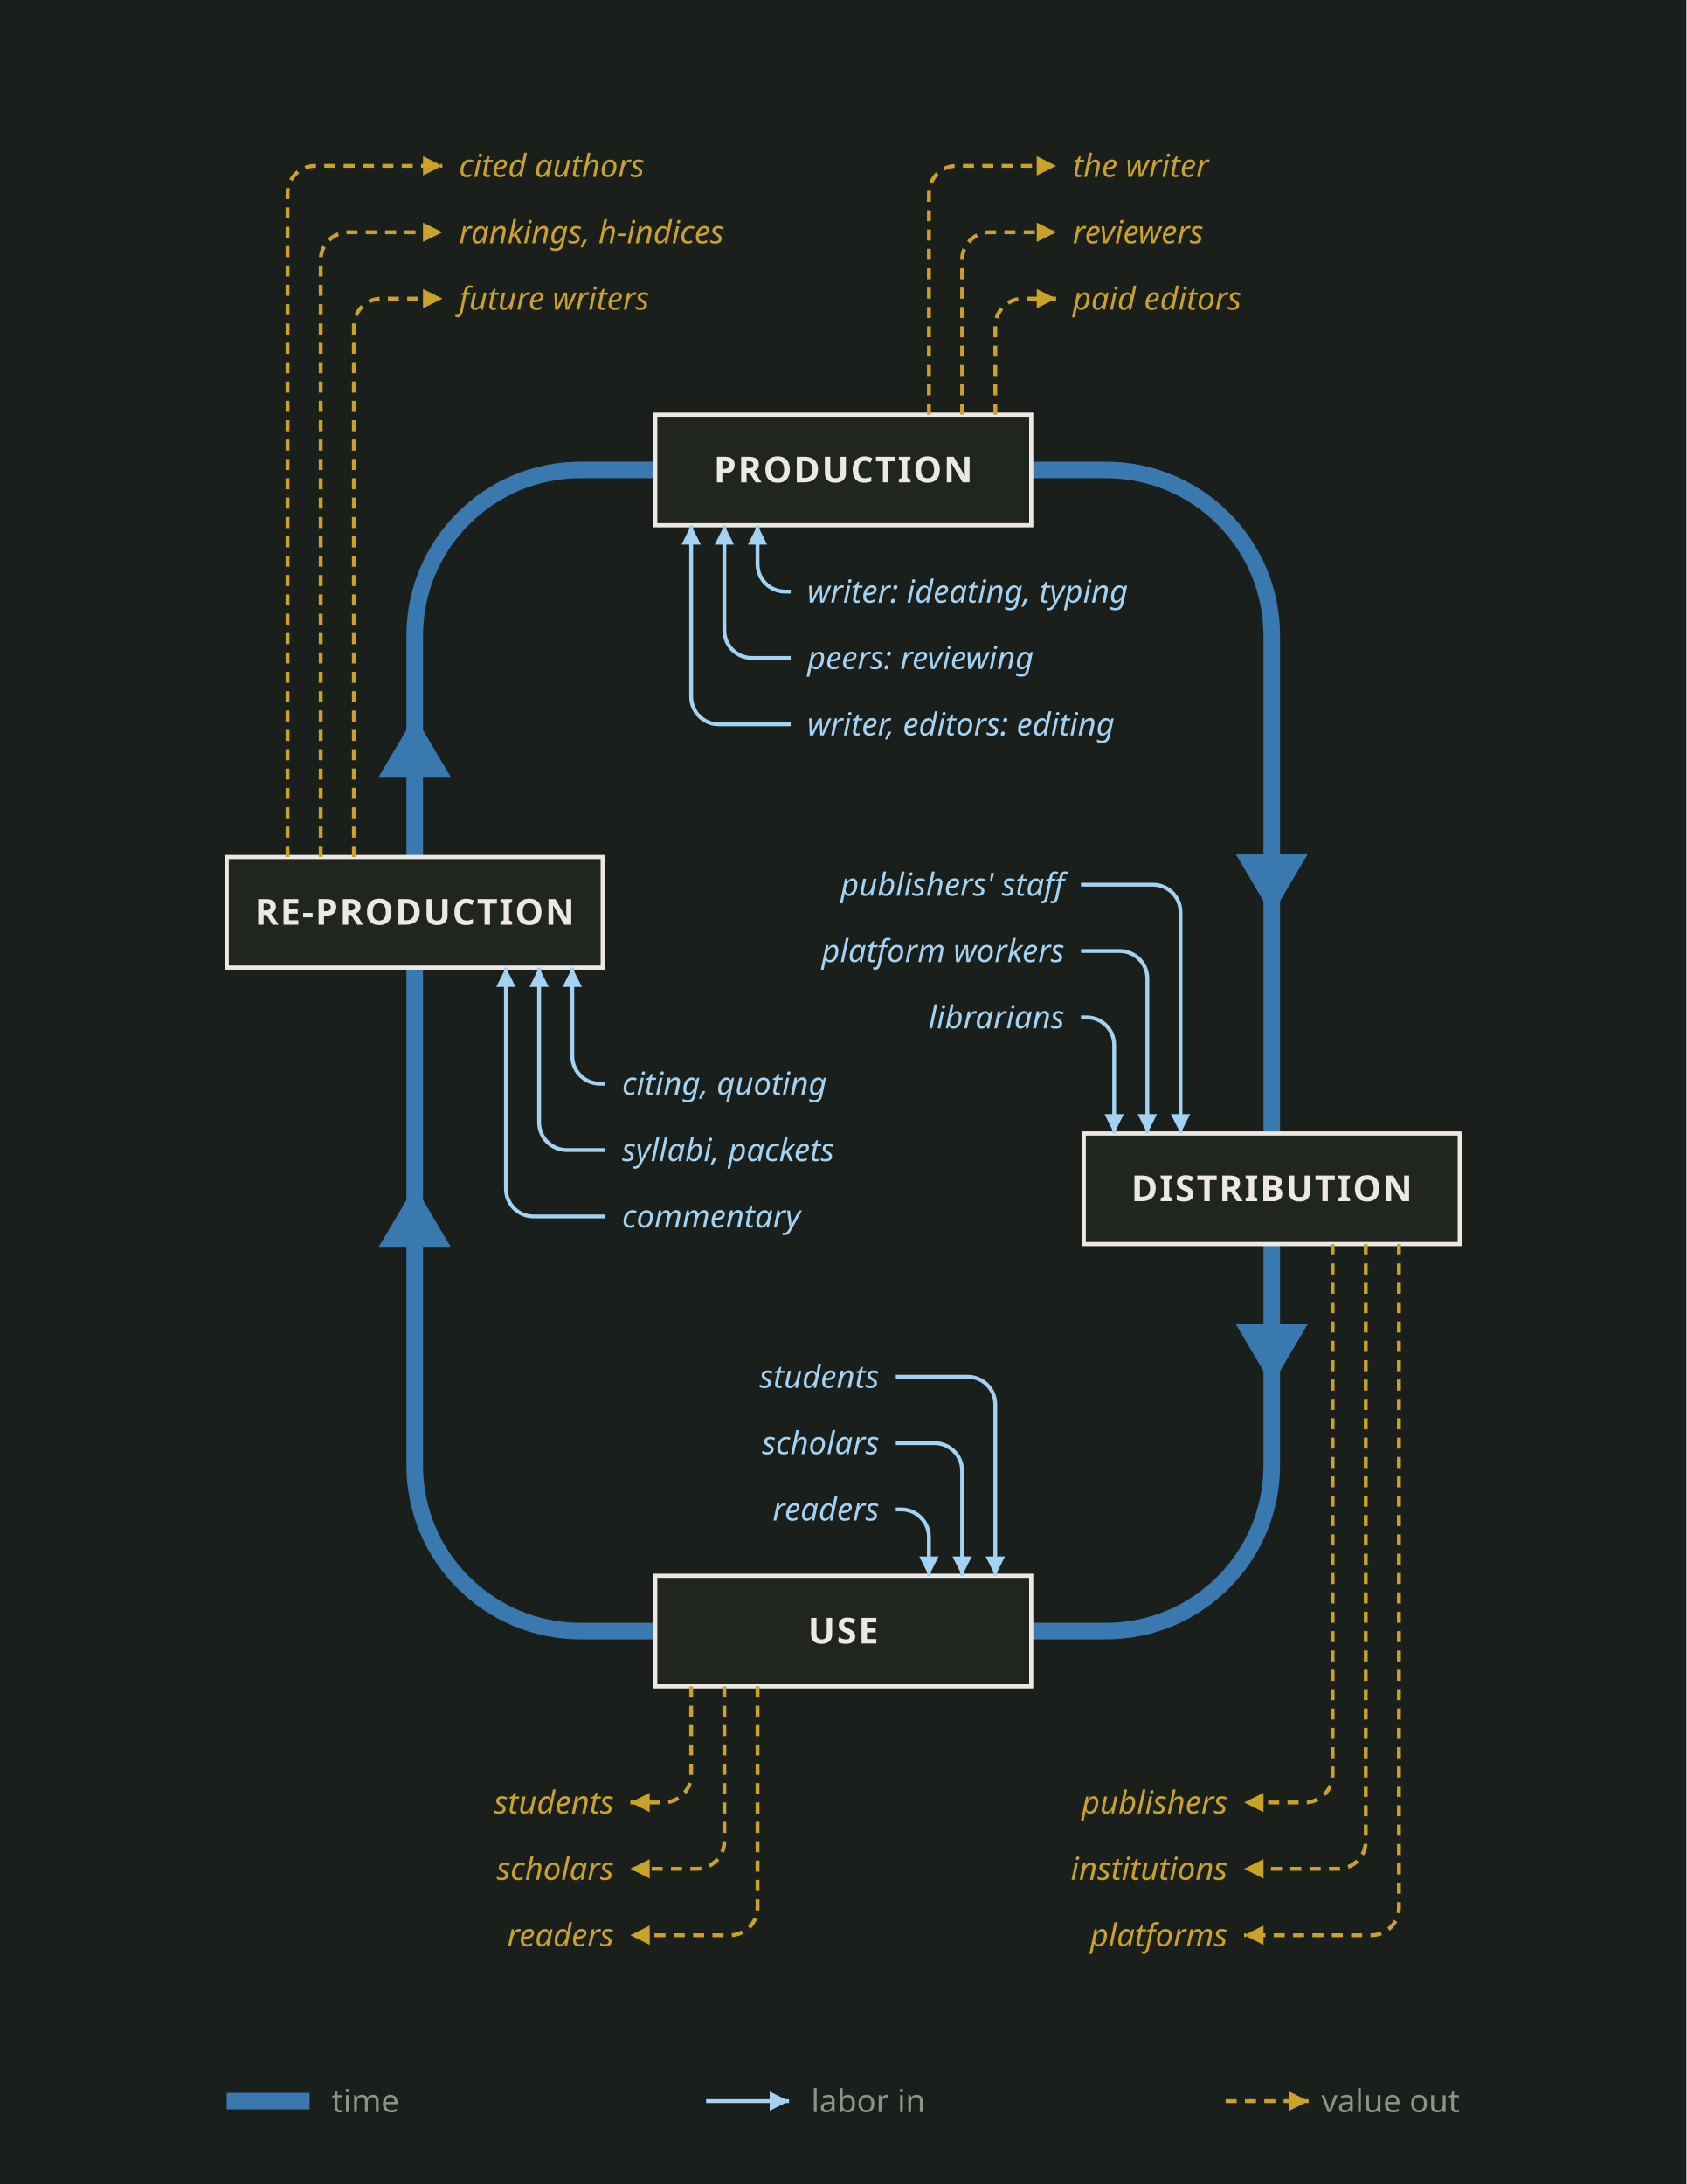
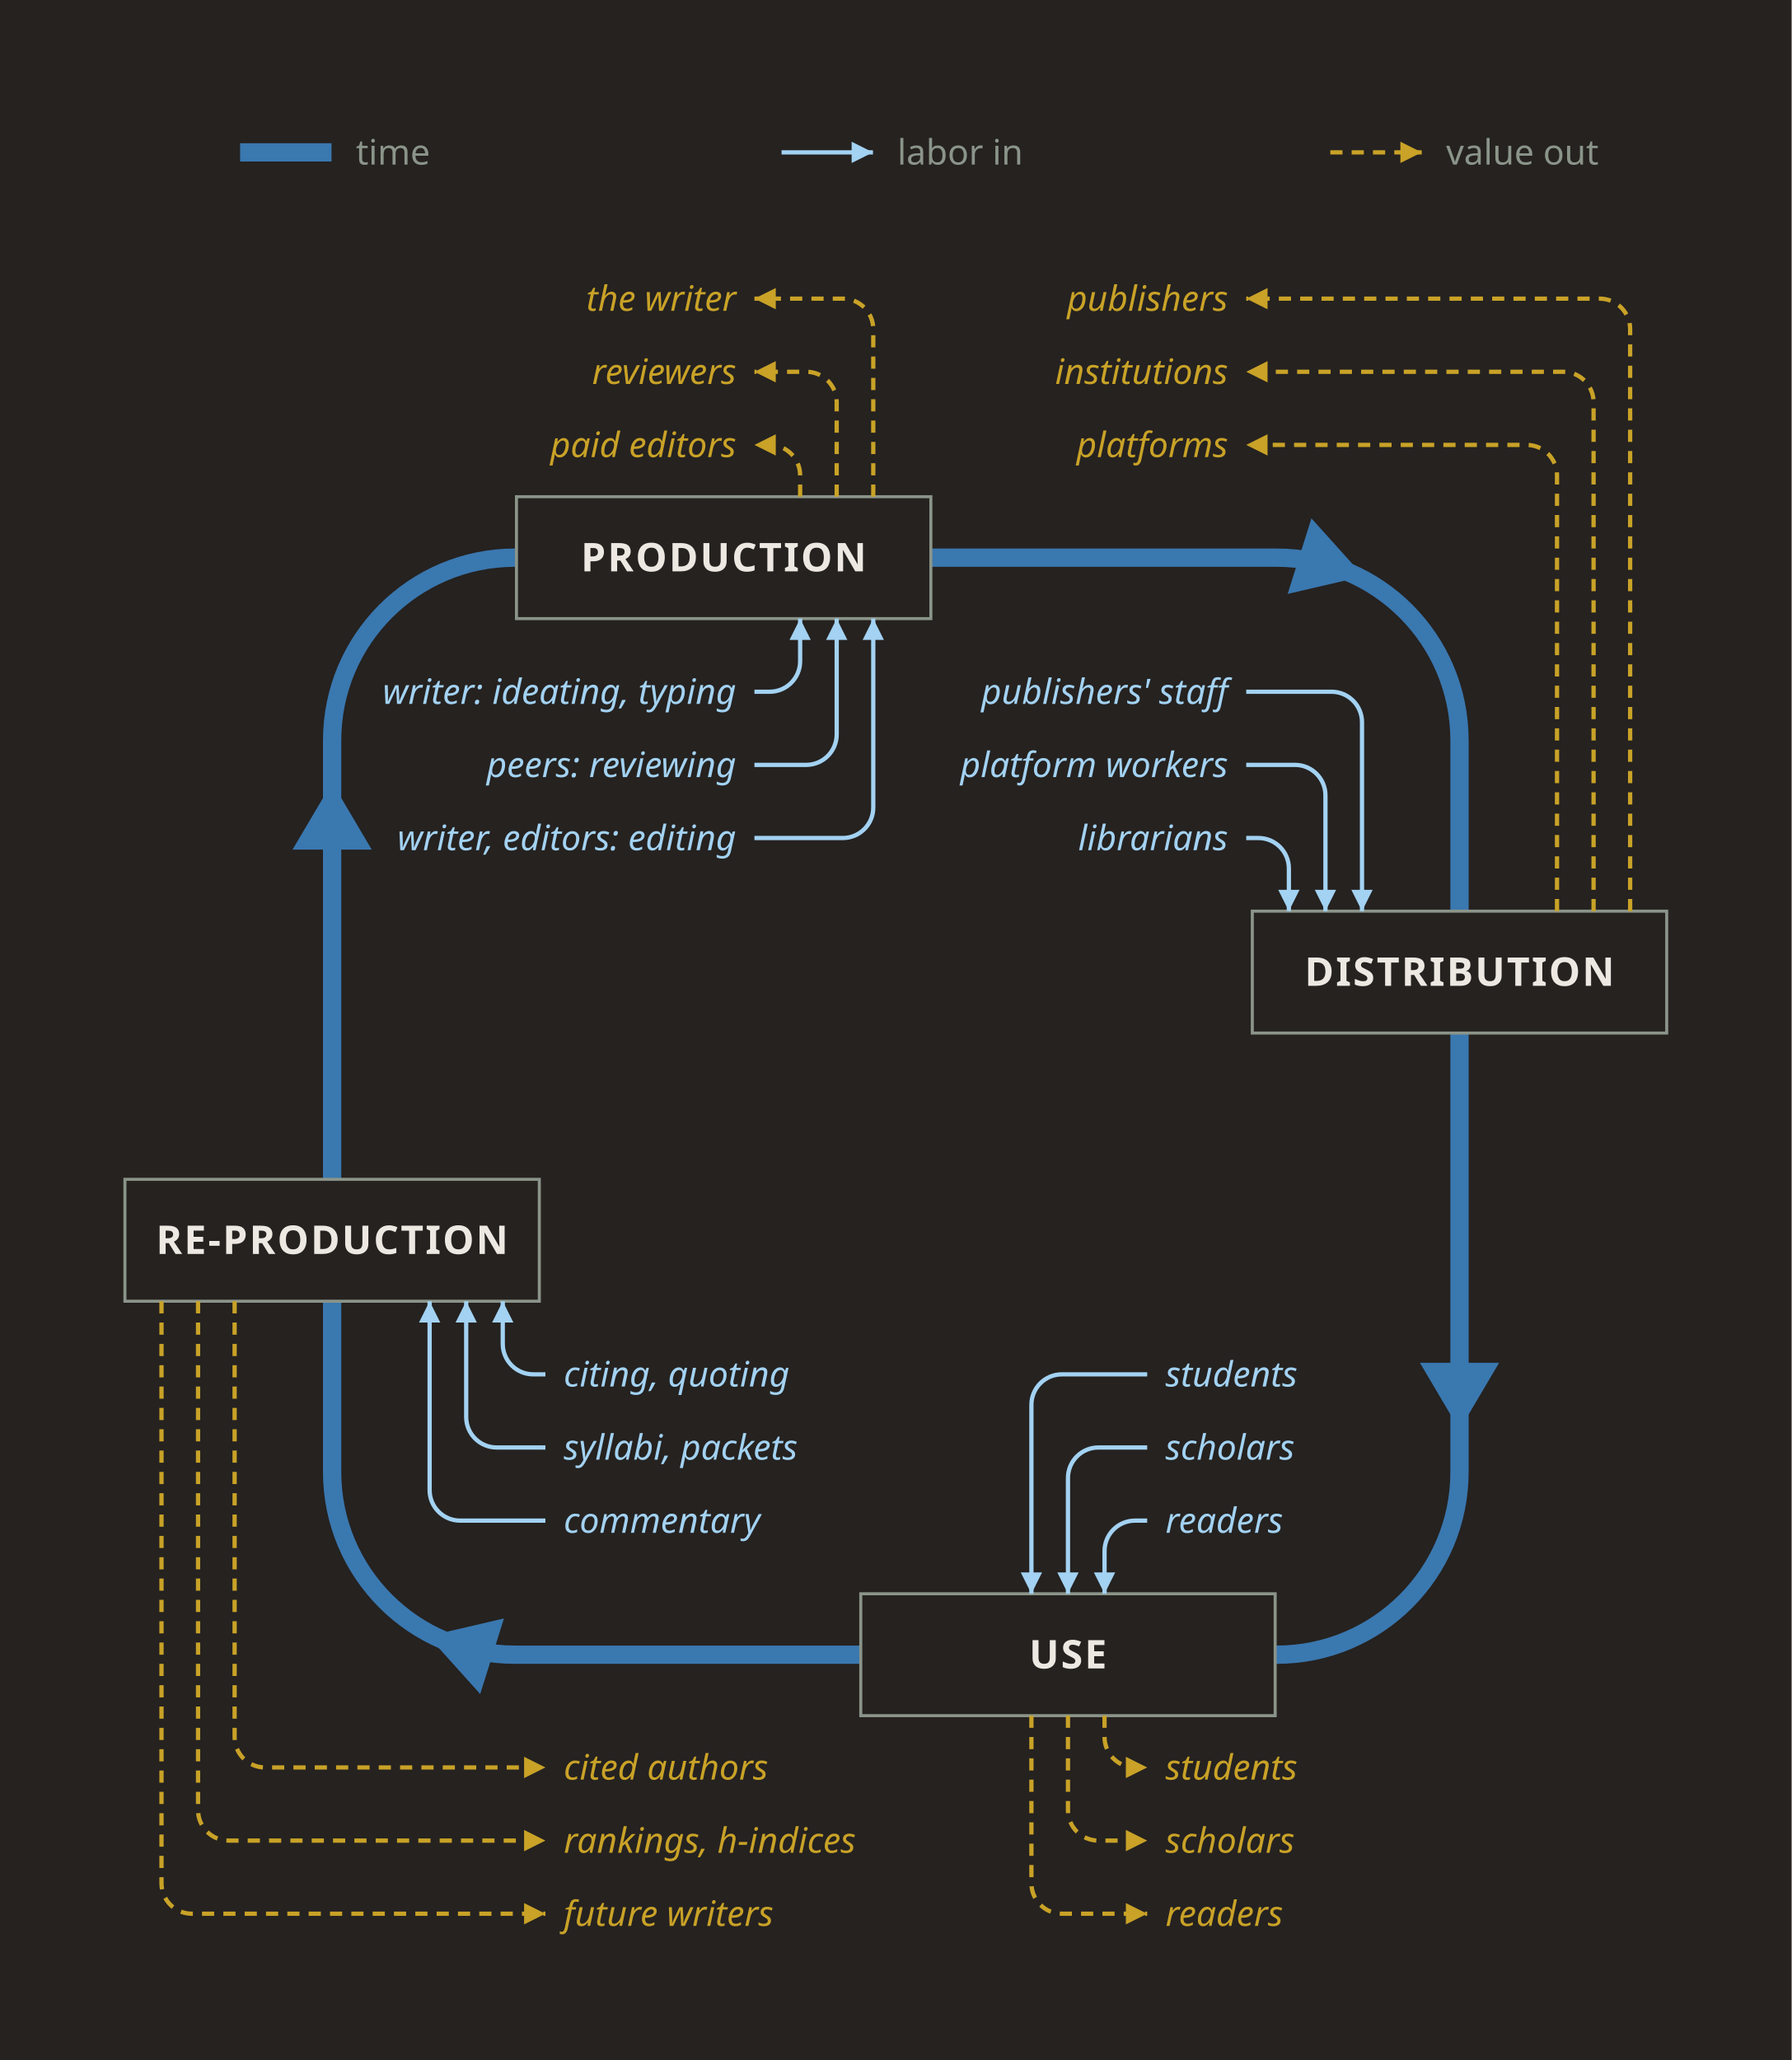
- <svg xmlns="http://www.w3.org/2000/svg" viewBox="0 0 610 790" role="img" aria-labelledby="cyc-title cyc-desc" font-family="'IBM Plex Sans', system-ui, sans-serif">
+ <svg xmlns="http://www.w3.org/2000/svg" viewBox="11 17 588 676" role="img" aria-labelledby="cyc-title cyc-desc" font-family="'IBM Plex Sans', system-ui, sans-serif">
  <defs>
    <marker id="cyc-al" viewBox="0 0 8 8" refX="8" refY="4" markerWidth="7" markerHeight="7" markerUnits="userSpaceOnUse" orient="auto">
      <path d="M0,0L8,4L0,8Z" fill="#a3d2f2" />
    </marker>
    <marker id="cyc-av" viewBox="0 0 8 8" refX="8" refY="4" markerWidth="7" markerHeight="7" markerUnits="userSpaceOnUse" orient="auto">
      <path d="M0,0L8,4L0,8Z" fill="#c9a227" />
    </marker>
  </defs>
-   <rect width="610" height="790" fill="#1a1f1b" />
-   <path d="M210,170 H400 A60,60 0 0 1 460,230 V530 A60,60 0 0 1 400,590 H210 A60,60 0 0 1 150,530 V230 A60,60 0 0 1 210,170 Z" fill="none" stroke="#3a78b0" stroke-width="6" />
-   <polygon points="447,309 473,309 460,331" fill="#3a78b0" />
-   <polygon points="447,479 473,479 460,501" fill="#3a78b0" />
-   <polygon points="137,451 163,451 150,429" fill="#3a78b0" />
-   <polygon points="137,281 163,281 150,259" fill="#3a78b0" />
-   <rect x="237" y="150" width="136" height="40" fill="#20261f" stroke="#ede8e2" stroke-width="1.5" />
-   <text x="305" y="174.5" text-anchor="middle" font-size="13" font-weight="600" letter-spacing="0.6" fill="#ede8e2">PRODUCTION</text>
-   <rect x="392" y="410" width="136" height="40" fill="#20261f" stroke="#ede8e2" stroke-width="1.5" />
-   <text x="460" y="434.5" text-anchor="middle" font-size="13" font-weight="600" letter-spacing="0.6" fill="#ede8e2">DISTRIBUTION</text>
-   <rect x="237" y="570" width="136" height="40" fill="#20261f" stroke="#ede8e2" stroke-width="1.5" />
-   <text x="305" y="594.5" text-anchor="middle" font-size="13" font-weight="600" letter-spacing="0.6" fill="#ede8e2">USE</text>
-   <rect x="82" y="310" width="136" height="40" fill="#20261f" stroke="#ede8e2" stroke-width="1.5" />
-   <text x="150" y="334.5" text-anchor="middle" font-size="13" font-weight="600" letter-spacing="0.6" fill="#ede8e2">RE-PRODUCTION</text>
-   <path d="M286,214 L284,214 A10,10 0 0 1 274,204 L274,190" fill="none" stroke="#a3d2f2" stroke-width="1.4" marker-end="url(#cyc-al)" />
-   <text x="292" y="218" text-anchor="start" font-size="11.5" font-style="italic" fill="#a3d2f2">writer: ideating, typing</text>
-   <path d="M286,238 L272,238 A10,10 0 0 1 262,228 L262,190" fill="none" stroke="#a3d2f2" stroke-width="1.4" marker-end="url(#cyc-al)" />
-   <text x="292" y="242" text-anchor="start" font-size="11.5" font-style="italic" fill="#a3d2f2">peers: reviewing</text>
-   <path d="M286,262 L260,262 A10,10 0 0 1 250,252 L250,190" fill="none" stroke="#a3d2f2" stroke-width="1.4" marker-end="url(#cyc-al)" />
-   <text x="292" y="266" text-anchor="start" font-size="11.5" font-style="italic" fill="#a3d2f2">writer, editors: editing</text>
-   <path d="M336,150 L336,70 A10,10 0 0 1 346,60 L382,60" fill="none" stroke="#c9a227" stroke-width="1.4" stroke-dasharray="4 3" marker-end="url(#cyc-av)" />
-   <text x="388" y="64" text-anchor="start" font-size="11.5" font-style="italic" fill="#c9a227">the writer</text>
-   <path d="M348,150 L348,94 A10,10 0 0 1 358,84 L382,84" fill="none" stroke="#c9a227" stroke-width="1.4" stroke-dasharray="4 3" marker-end="url(#cyc-av)" />
-   <text x="388" y="88" text-anchor="start" font-size="11.5" font-style="italic" fill="#c9a227">reviewers</text>
-   <path d="M360,150 L360,118 A10,10 0 0 1 370,108 L382,108" fill="none" stroke="#c9a227" stroke-width="1.4" stroke-dasharray="4 3" marker-end="url(#cyc-av)" />
-   <text x="388" y="112" text-anchor="start" font-size="11.5" font-style="italic" fill="#c9a227">paid editors</text>
-   <path d="M391,320 L417,320 A10,10 0 0 1 427,330 L427,410" fill="none" stroke="#a3d2f2" stroke-width="1.4" marker-end="url(#cyc-al)" />
-   <text x="385" y="324" text-anchor="end" font-size="11.5" font-style="italic" fill="#a3d2f2">publishers' staff</text>
-   <path d="M391,344 L405,344 A10,10 0 0 1 415,354 L415,410" fill="none" stroke="#a3d2f2" stroke-width="1.4" marker-end="url(#cyc-al)" />
-   <text x="385" y="348" text-anchor="end" font-size="11.5" font-style="italic" fill="#a3d2f2">platform workers</text>
-   <path d="M391,368 L393,368 A10,10 0 0 1 403,378 L403,410" fill="none" stroke="#a3d2f2" stroke-width="1.4" marker-end="url(#cyc-al)" />
-   <text x="385" y="372" text-anchor="end" font-size="11.5" font-style="italic" fill="#a3d2f2">librarians</text>
-   <path d="M482,450 L482,642 A10,10 0 0 1 472,652 L450,652" fill="none" stroke="#c9a227" stroke-width="1.4" stroke-dasharray="4 3" marker-end="url(#cyc-av)" />
-   <text x="444" y="656" text-anchor="end" font-size="11.5" font-style="italic" fill="#c9a227">publishers</text>
-   <path d="M494,450 L494,666 A10,10 0 0 1 484,676 L450,676" fill="none" stroke="#c9a227" stroke-width="1.4" stroke-dasharray="4 3" marker-end="url(#cyc-av)" />
-   <text x="444" y="680" text-anchor="end" font-size="11.5" font-style="italic" fill="#c9a227">institutions</text>
-   <path d="M506,450 L506,690 A10,10 0 0 1 496,700 L450,700" fill="none" stroke="#c9a227" stroke-width="1.4" stroke-dasharray="4 3" marker-end="url(#cyc-av)" />
-   <text x="444" y="704" text-anchor="end" font-size="11.5" font-style="italic" fill="#c9a227">platforms</text>
-   <path d="M324,498 L350,498 A10,10 0 0 1 360,508 L360,570" fill="none" stroke="#a3d2f2" stroke-width="1.4" marker-end="url(#cyc-al)" />
-   <text x="318" y="502" text-anchor="end" font-size="11.5" font-style="italic" fill="#a3d2f2">students</text>
-   <path d="M324,522 L338,522 A10,10 0 0 1 348,532 L348,570" fill="none" stroke="#a3d2f2" stroke-width="1.4" marker-end="url(#cyc-al)" />
-   <text x="318" y="526" text-anchor="end" font-size="11.5" font-style="italic" fill="#a3d2f2">scholars</text>
-   <path d="M324,546 L326,546 A10,10 0 0 1 336,556 L336,570" fill="none" stroke="#a3d2f2" stroke-width="1.4" marker-end="url(#cyc-al)" />
-   <text x="318" y="550" text-anchor="end" font-size="11.5" font-style="italic" fill="#a3d2f2">readers</text>
-   <path d="M250,610 L250,642 A10,10 0 0 1 240,652 L228,652" fill="none" stroke="#c9a227" stroke-width="1.4" stroke-dasharray="4 3" marker-end="url(#cyc-av)" />
-   <text x="222" y="656" text-anchor="end" font-size="11.5" font-style="italic" fill="#c9a227">students</text>
-   <path d="M262,610 L262,666 A10,10 0 0 1 252,676 L228,676" fill="none" stroke="#c9a227" stroke-width="1.4" stroke-dasharray="4 3" marker-end="url(#cyc-av)" />
-   <text x="222" y="680" text-anchor="end" font-size="11.5" font-style="italic" fill="#c9a227">scholars</text>
-   <path d="M274,610 L274,690 A10,10 0 0 1 264,700 L228,700" fill="none" stroke="#c9a227" stroke-width="1.4" stroke-dasharray="4 3" marker-end="url(#cyc-av)" />
-   <text x="222" y="704" text-anchor="end" font-size="11.5" font-style="italic" fill="#c9a227">readers</text>
-   <path d="M219,392 L217,392 A10,10 0 0 1 207,382 L207,350" fill="none" stroke="#a3d2f2" stroke-width="1.4" marker-end="url(#cyc-al)" />
-   <text x="225" y="396" text-anchor="start" font-size="11.5" font-style="italic" fill="#a3d2f2">citing, quoting</text>
-   <path d="M219,416 L205,416 A10,10 0 0 1 195,406 L195,350" fill="none" stroke="#a3d2f2" stroke-width="1.4" marker-end="url(#cyc-al)" />
-   <text x="225" y="420" text-anchor="start" font-size="11.5" font-style="italic" fill="#a3d2f2">syllabi, packets</text>
-   <path d="M219,440 L193,440 A10,10 0 0 1 183,430 L183,350" fill="none" stroke="#a3d2f2" stroke-width="1.4" marker-end="url(#cyc-al)" />
-   <text x="225" y="444" text-anchor="start" font-size="11.5" font-style="italic" fill="#a3d2f2">commentary</text>
-   <path d="M104,310 L104,70 A10,10 0 0 1 114,60 L160,60" fill="none" stroke="#c9a227" stroke-width="1.4" stroke-dasharray="4 3" marker-end="url(#cyc-av)" />
-   <text x="166" y="64" text-anchor="start" font-size="11.5" font-style="italic" fill="#c9a227">cited authors</text>
-   <path d="M116,310 L116,94 A10,10 0 0 1 126,84 L160,84" fill="none" stroke="#c9a227" stroke-width="1.4" stroke-dasharray="4 3" marker-end="url(#cyc-av)" />
-   <text x="166" y="88" text-anchor="start" font-size="11.5" font-style="italic" fill="#c9a227">rankings, h-indices</text>
-   <path d="M128,310 L128,118 A10,10 0 0 1 138,108 L160,108" fill="none" stroke="#c9a227" stroke-width="1.4" stroke-dasharray="4 3" marker-end="url(#cyc-av)" />
-   <text x="166" y="112" text-anchor="start" font-size="11.5" font-style="italic" fill="#c9a227">future writers</text>
+   <rect x="11" y="17" width="588" height="676" fill="#252220" />
+   <g id="cyc-draw">
+     <path d="M180,200.0 H430 A60,60 0 0 1 490,260.0 V500.0 A60,60 0 0 1 430,560.0 H180 A60,60 0 0 1 120,500.0 V260.0 A60,60 0 0 1 180,200.0 Z" fill="none" stroke="#3a78b0" stroke-width="6" />
+     <polygon points="433.6,211.9 441.4,187.1 458.5,206.1" fill="#3a78b0" />
+     <polygon points="477.0,464.2 503.0,464.2 490.0,486.2" fill="#3a78b0" />
+     <polygon points="176.4,548.1 168.6,572.9 151.5,553.9" fill="#3a78b0" />
+     <polygon points="133.0,295.8 107.0,295.8 120.0,273.8" fill="#3a78b0" />
+     <rect class="cyc-box" x="180.5" y="180" width="136" height="40" fill="#252220" stroke="#8b9489" stroke-width="1" />
+     <text x="248.5" y="204.5" text-anchor="middle" font-size="13" font-weight="600" letter-spacing="0.6" fill="#ede8e2">PRODUCTION</text>
+     <rect class="cyc-box" x="422" y="316" width="136" height="40" fill="#252220" stroke="#8b9489" stroke-width="1" />
+     <text x="490" y="340.5" text-anchor="middle" font-size="13" font-weight="600" letter-spacing="0.6" fill="#ede8e2">DISTRIBUTION</text>
+     <rect class="cyc-box" x="293.5" y="540" width="136" height="40" fill="#252220" stroke="#8b9489" stroke-width="1" />
+     <text x="361.5" y="564.5" text-anchor="middle" font-size="13" font-weight="600" letter-spacing="0.6" fill="#ede8e2">USE</text>
+     <rect class="cyc-box" x="52" y="404" width="136" height="40" fill="#252220" stroke="#8b9489" stroke-width="1" />
+     <text x="120" y="428.5" text-anchor="middle" font-size="13" font-weight="600" letter-spacing="0.6" fill="#ede8e2">RE-PRODUCTION</text>
+     <path d="M258.6,244 L263.6,244 A10,10 0 0 0 273.6,234 L273.6,220" fill="none" stroke="#a3d2f2" stroke-width="1.4" marker-end="url(#cyc-al)" />
+     <text class="cyc-label" x="252.6" y="248" text-anchor="end" font-size="11.5" font-style="italic" fill="#a3d2f2">writer: ideating, typing</text>
+     <path d="M258.6,268 L275.6,268 A10,10 0 0 0 285.6,258 L285.6,220" fill="none" stroke="#a3d2f2" stroke-width="1.4" marker-end="url(#cyc-al)" />
+     <text class="cyc-label" x="252.6" y="272" text-anchor="end" font-size="11.5" font-style="italic" fill="#a3d2f2">peers: reviewing</text>
+     <path d="M258.6,292 L287.6,292 A10,10 0 0 0 297.6,282 L297.6,220" fill="none" stroke="#a3d2f2" stroke-width="1.4" marker-end="url(#cyc-al)" />
+     <text class="cyc-label" x="252.6" y="296" text-anchor="end" font-size="11.5" font-style="italic" fill="#a3d2f2">writer, editors: editing</text>
+     <path d="M297.6,180 L297.6,125 A10,10 0 0 0 287.6,115 L258.6,115" fill="none" stroke="#c9a227" stroke-width="1.4" stroke-dasharray="4 3" marker-end="url(#cyc-av)" />
+     <text class="cyc-label" x="252.6" y="119" text-anchor="end" font-size="11.5" font-style="italic" fill="#c9a227">the writer</text>
+     <path d="M285.6,180 L285.6,149 A10,10 0 0 0 275.6,139 L258.6,139" fill="none" stroke="#c9a227" stroke-width="1.4" stroke-dasharray="4 3" marker-end="url(#cyc-av)" />
+     <text class="cyc-label" x="252.6" y="143" text-anchor="end" font-size="11.5" font-style="italic" fill="#c9a227">reviewers</text>
+     <path d="M273.6,180 L273.6,173 A10,10 0 0 0 263.6,163 L258.6,163" fill="none" stroke="#c9a227" stroke-width="1.4" stroke-dasharray="4 3" marker-end="url(#cyc-av)" />
+     <text class="cyc-label" x="252.6" y="167" text-anchor="end" font-size="11.5" font-style="italic" fill="#c9a227">paid editors</text>
+     <path d="M420,244 L448,244 A10,10 0 0 1 458,254 L458,316" fill="none" stroke="#a3d2f2" stroke-width="1.4" marker-end="url(#cyc-al)" />
+     <text class="cyc-label" x="414" y="248" text-anchor="end" font-size="11.5" font-style="italic" fill="#a3d2f2">publishers' staff</text>
+     <path d="M420,268 L436,268 A10,10 0 0 1 446,278 L446,316" fill="none" stroke="#a3d2f2" stroke-width="1.4" marker-end="url(#cyc-al)" />
+     <text class="cyc-label" x="414" y="272" text-anchor="end" font-size="11.5" font-style="italic" fill="#a3d2f2">platform workers</text>
+     <path d="M420,292 L424,292 A10,10 0 0 1 434,302 L434,316" fill="none" stroke="#a3d2f2" stroke-width="1.4" marker-end="url(#cyc-al)" />
+     <text class="cyc-label" x="414" y="296" text-anchor="end" font-size="11.5" font-style="italic" fill="#a3d2f2">librarians</text>
+     <path d="M546,316 L546,125 A10,10 0 0 0 536,115 L420,115" fill="none" stroke="#c9a227" stroke-width="1.4" stroke-dasharray="4 3" marker-end="url(#cyc-av)" />
+     <text class="cyc-label" x="414" y="119" text-anchor="end" font-size="11.5" font-style="italic" fill="#c9a227">publishers</text>
+     <path d="M534,316 L534,149 A10,10 0 0 0 524,139 L420,139" fill="none" stroke="#c9a227" stroke-width="1.4" stroke-dasharray="4 3" marker-end="url(#cyc-av)" />
+     <text class="cyc-label" x="414" y="143" text-anchor="end" font-size="11.5" font-style="italic" fill="#c9a227">institutions</text>
+     <path d="M522,316 L522,173 A10,10 0 0 0 512,163 L420,163" fill="none" stroke="#c9a227" stroke-width="1.4" stroke-dasharray="4 3" marker-end="url(#cyc-av)" />
+     <text class="cyc-label" x="414" y="167" text-anchor="end" font-size="11.5" font-style="italic" fill="#c9a227">platforms</text>
+     <path d="M387.5,468 L359.5,468 A10,10 0 0 0 349.5,478 L349.5,540" fill="none" stroke="#a3d2f2" stroke-width="1.4" marker-end="url(#cyc-al)" />
+     <text class="cyc-label" x="393.5" y="472" text-anchor="start" font-size="11.5" font-style="italic" fill="#a3d2f2">students</text>
+     <path d="M387.5,492 L371.5,492 A10,10 0 0 0 361.5,502 L361.5,540" fill="none" stroke="#a3d2f2" stroke-width="1.4" marker-end="url(#cyc-al)" />
+     <text class="cyc-label" x="393.5" y="496" text-anchor="start" font-size="11.5" font-style="italic" fill="#a3d2f2">scholars</text>
+     <path d="M387.5,516 L383.5,516 A10,10 0 0 0 373.5,526 L373.5,540" fill="none" stroke="#a3d2f2" stroke-width="1.4" marker-end="url(#cyc-al)" />
+     <text class="cyc-label" x="393.5" y="520" text-anchor="start" font-size="11.5" font-style="italic" fill="#a3d2f2">readers</text>
+     <path d="M373.5,580 L373.5,587 A10,10 0 0 0 383.5,597 L387.5,597" fill="none" stroke="#c9a227" stroke-width="1.4" stroke-dasharray="4 3" marker-end="url(#cyc-av)" />
+     <text class="cyc-label" x="393.5" y="601" text-anchor="start" font-size="11.5" font-style="italic" fill="#c9a227">students</text>
+     <path d="M361.5,580 L361.5,611 A10,10 0 0 0 371.5,621 L387.5,621" fill="none" stroke="#c9a227" stroke-width="1.4" stroke-dasharray="4 3" marker-end="url(#cyc-av)" />
+     <text class="cyc-label" x="393.5" y="625" text-anchor="start" font-size="11.5" font-style="italic" fill="#c9a227">scholars</text>
+     <path d="M349.5,580 L349.5,635 A10,10 0 0 0 359.5,645 L387.5,645" fill="none" stroke="#c9a227" stroke-width="1.4" stroke-dasharray="4 3" marker-end="url(#cyc-av)" />
+     <text class="cyc-label" x="393.5" y="649" text-anchor="start" font-size="11.5" font-style="italic" fill="#c9a227">readers</text>
+     <path d="M190,468 L186,468 A10,10 0 0 1 176,458 L176,444" fill="none" stroke="#a3d2f2" stroke-width="1.4" marker-end="url(#cyc-al)" />
+     <text class="cyc-label" x="196" y="472" text-anchor="start" font-size="11.5" font-style="italic" fill="#a3d2f2">citing, quoting</text>
+     <path d="M190,492 L174,492 A10,10 0 0 1 164,482 L164,444" fill="none" stroke="#a3d2f2" stroke-width="1.4" marker-end="url(#cyc-al)" />
+     <text class="cyc-label" x="196" y="496" text-anchor="start" font-size="11.5" font-style="italic" fill="#a3d2f2">syllabi, packets</text>
+     <path d="M190,516 L162,516 A10,10 0 0 1 152,506 L152,444" fill="none" stroke="#a3d2f2" stroke-width="1.4" marker-end="url(#cyc-al)" />
+     <text class="cyc-label" x="196" y="520" text-anchor="start" font-size="11.5" font-style="italic" fill="#a3d2f2">commentary</text>
+     <path d="M88,444 L88,587 A10,10 0 0 0 98,597 L190,597" fill="none" stroke="#c9a227" stroke-width="1.4" stroke-dasharray="4 3" marker-end="url(#cyc-av)" />
+     <text class="cyc-label" x="196" y="601" text-anchor="start" font-size="11.5" font-style="italic" fill="#c9a227">cited authors</text>
+     <path d="M76,444 L76,611 A10,10 0 0 0 86,621 L190,621" fill="none" stroke="#c9a227" stroke-width="1.4" stroke-dasharray="4 3" marker-end="url(#cyc-av)" />
+     <text class="cyc-label" x="196" y="625" text-anchor="start" font-size="11.5" font-style="italic" fill="#c9a227">rankings, h-indices</text>
+     <path d="M64,444 L64,635 A10,10 0 0 0 74,645 L190,645" fill="none" stroke="#c9a227" stroke-width="1.4" stroke-dasharray="4 3" marker-end="url(#cyc-av)" />
+     <text class="cyc-label" x="196" y="649" text-anchor="start" font-size="11.5" font-style="italic" fill="#c9a227">future writers</text>
+   </g>
  <g font-size="11.5" fill="#8b9489">
-     <line x1="82" x2="112" y1="760" y2="760" stroke="#3a78b0" stroke-width="6" />
-     <text x="120" y="764">time</text>
-     <line x1="255.4" x2="285.4" y1="760" y2="760" stroke="#a3d2f2" stroke-width="1.4" marker-end="url(#cyc-al)" />
-     <text x="293.4" y="764">labor in</text>
-     <line x1="443.3" x2="473.3" y1="760" y2="760" stroke="#c9a227" stroke-width="1.4" stroke-dasharray="4 3" marker-end="url(#cyc-av)" />
-     <text x="528" y="764" text-anchor="end">value out</text>
+     <line x1="89.8" x2="119.8" y1="67.0" y2="67.0" stroke="#3a78b0" stroke-width="6" />
+     <text x="127.8" y="71.0">time</text>
+     <line x1="267.5" x2="297.5" y1="67.0" y2="67.0" stroke="#a3d2f2" stroke-width="1.4" marker-end="url(#cyc-al)" />
+     <text x="305.5" y="71.0">labor in</text>
+     <line x1="447.6" x2="477.6" y1="67.0" y2="67.0" stroke="#c9a227" stroke-width="1.4" stroke-dasharray="4 3" marker-end="url(#cyc-av)" />
+     <text x="485.6" y="71.0">value out</text>
  </g>
</svg>
